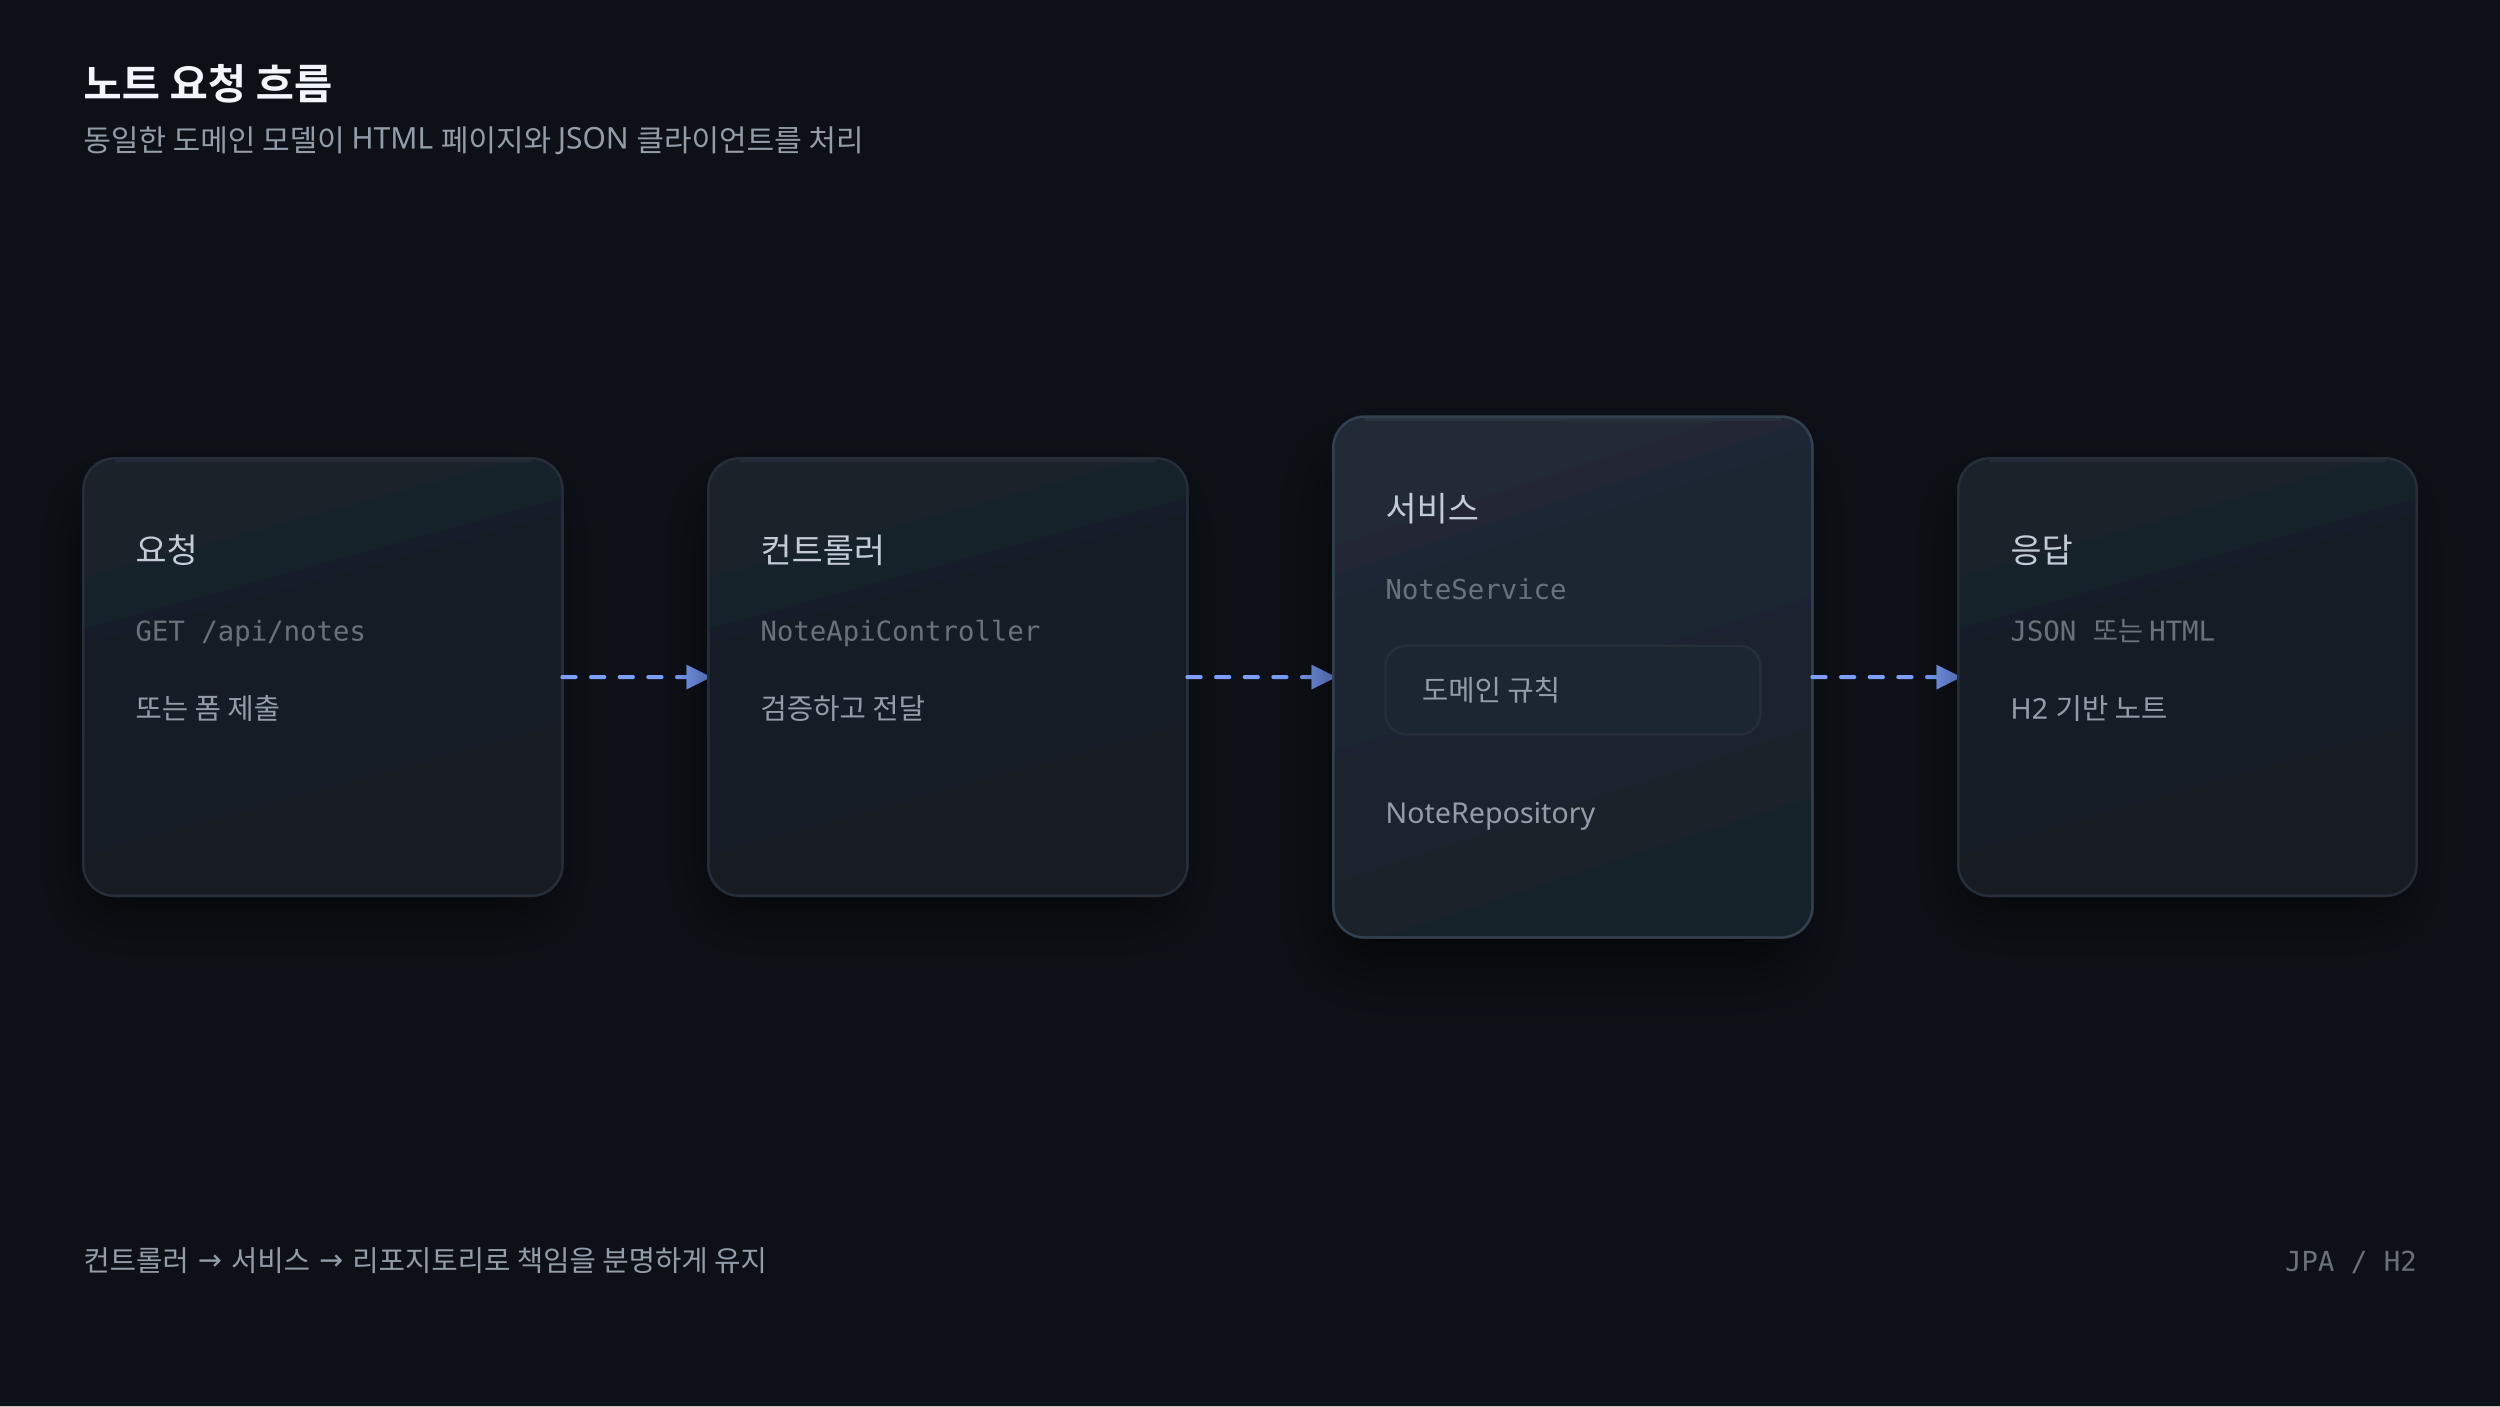
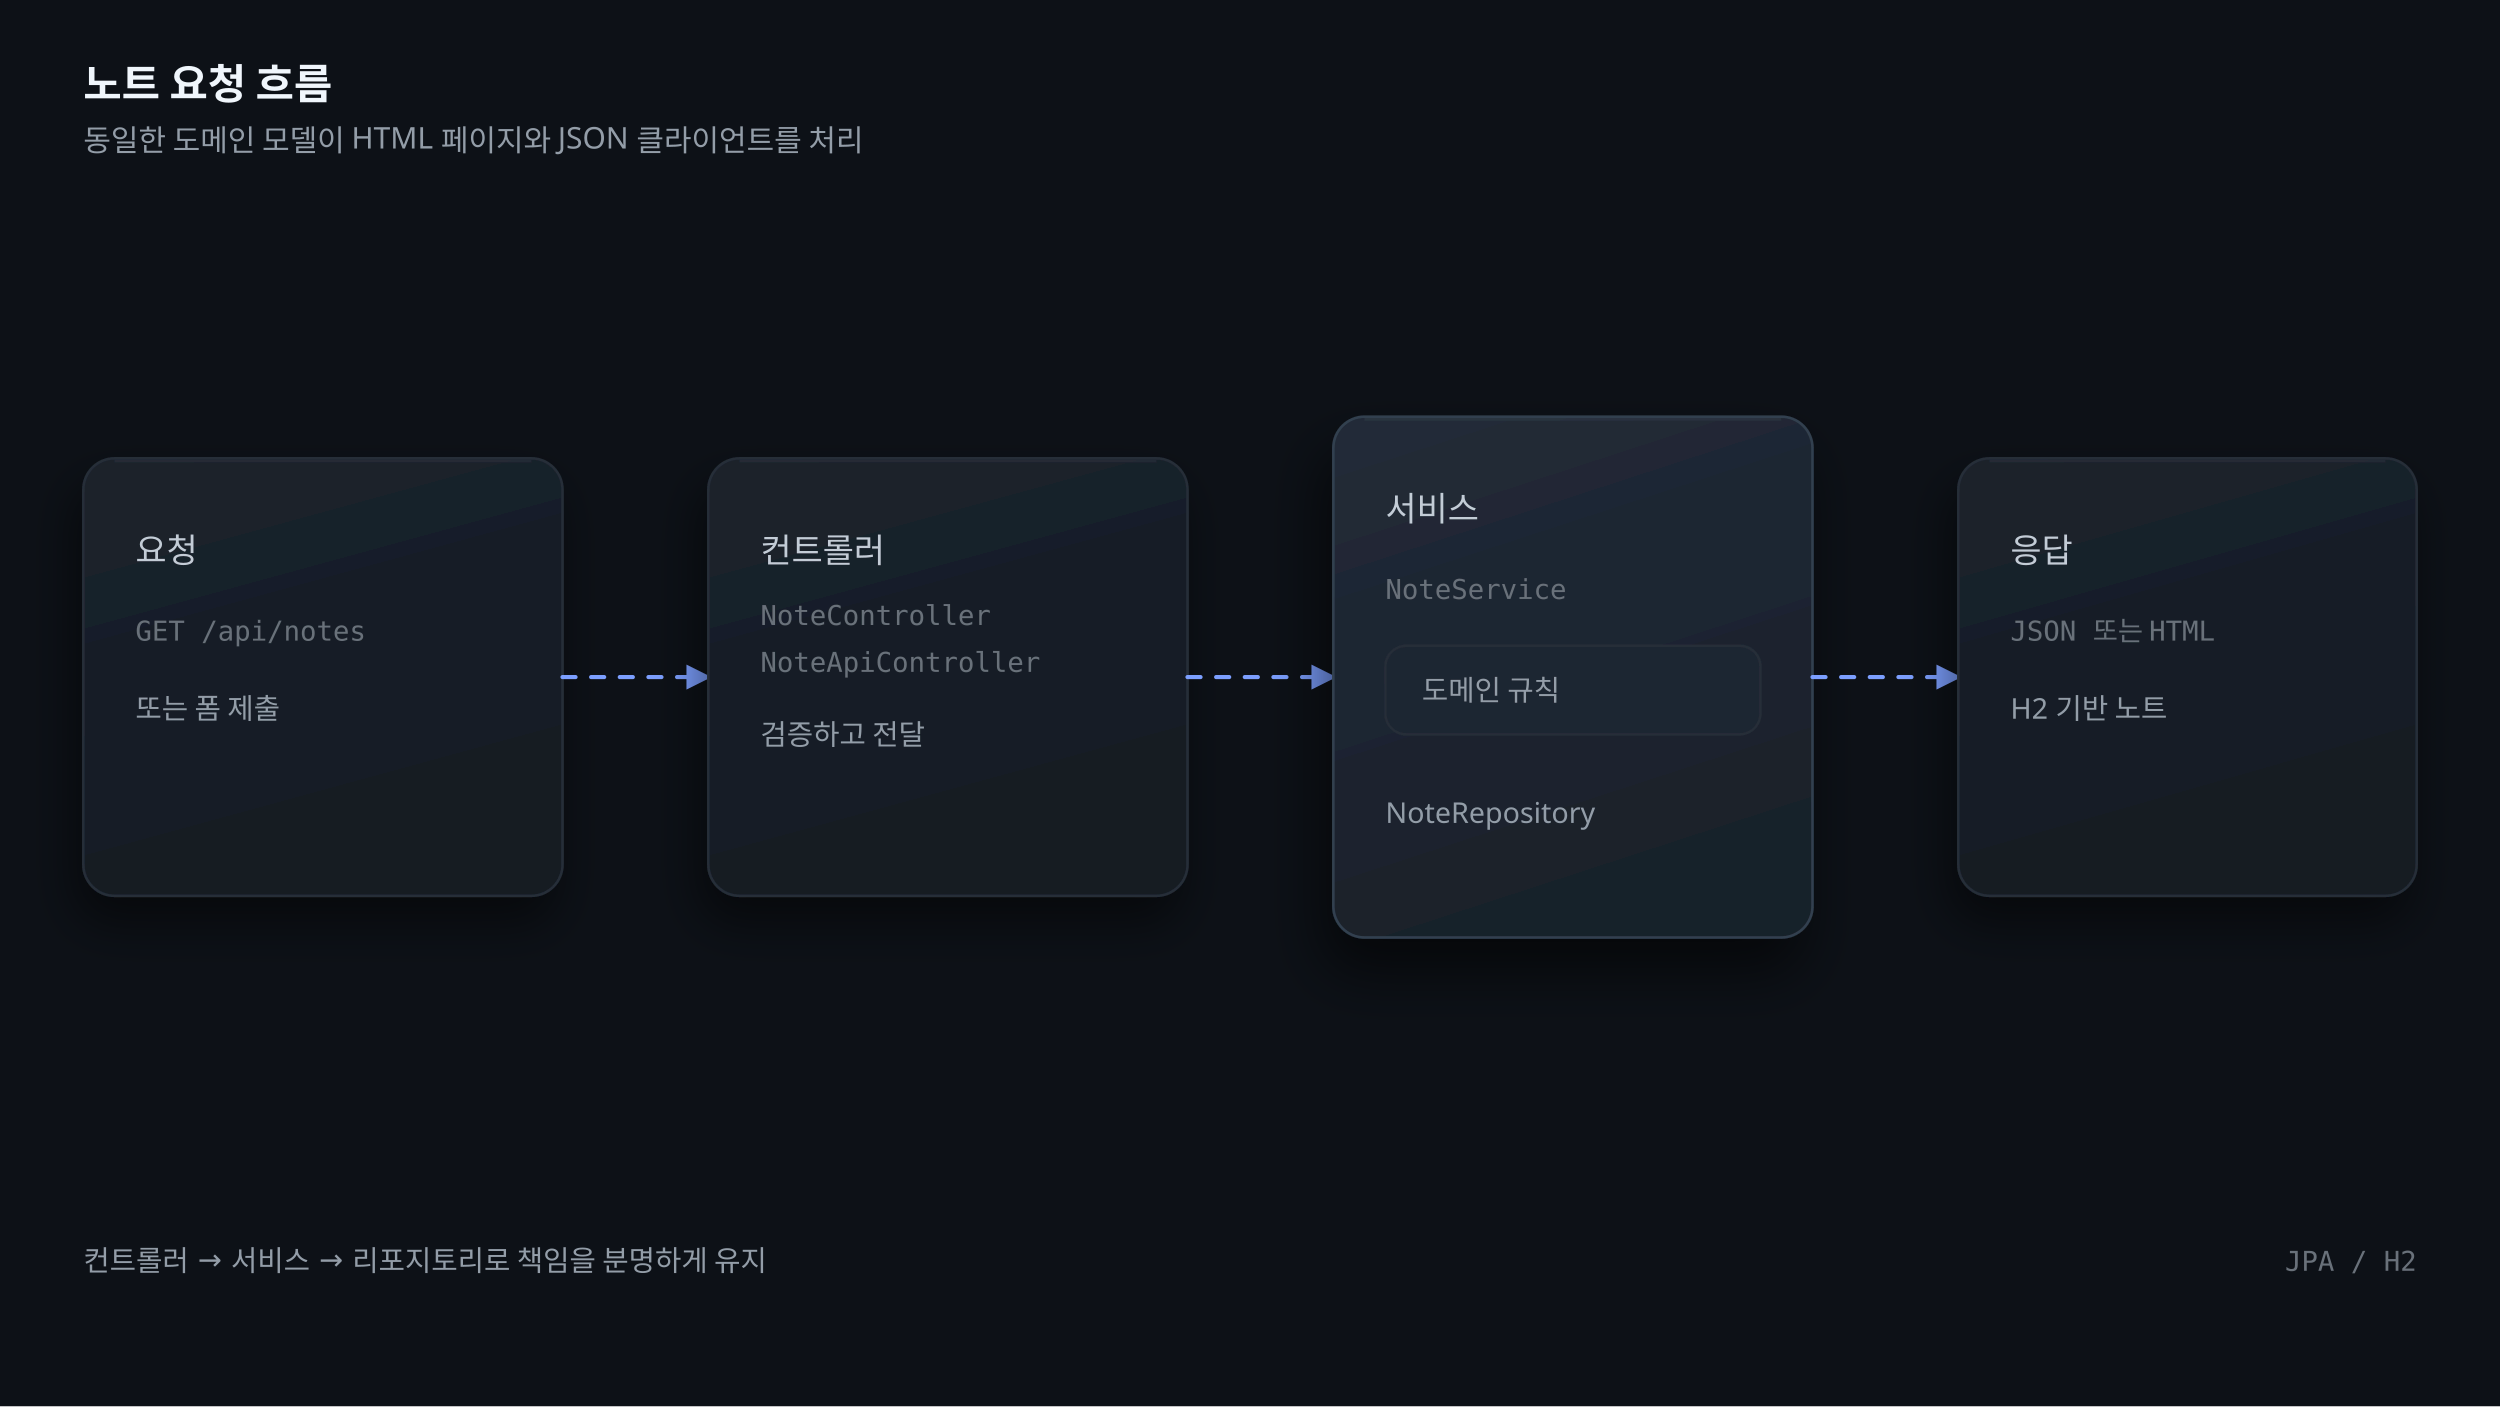
<svg xmlns="http://www.w3.org/2000/svg" width="960" height="540" viewBox="0 0 960 540" role="img" aria-labelledby="rf-ko-title rf-ko-subtitle">
  <style>.rf-ko-bg{fill:#0d1117}.rf-ko-card{fill:url(#rf-ko-s);stroke:#252d38;stroke-width:1}.rf-ko-lead{fill:url(#rf-ko-sl);stroke:#33404f;stroke-width:1}.rf-ko-inner{fill:#1e2530;stroke:#252d38;stroke-width:1}.rf-ko-text{font:600 16px Pretendard,system-ui,sans-serif;fill:#f0f6fc}.rf-ko-sub{font:400 11.5px Pretendard,system-ui,sans-serif;fill:#939da8}.rf-ko-name{font:500 13px Pretendard,system-ui,sans-serif;fill:#c3ccd6}.rf-ko-label{font:400 11px Pretendard,system-ui,sans-serif;fill:#939da8}.rf-ko-value{font:400 10.5px ui-monospace,SFMono-Regular,Menlo,monospace;fill:#69717a}.rf-ko-flow{fill:none;stroke:#7c9fff;stroke-width:1.6;stroke-linecap:round;stroke-linejoin:round;stroke-dasharray:5 6;animation:rf-ko-dash 2s linear infinite}.rf-ko-top{stroke:rgba(255,255,255,.05);stroke-width:1}@keyframes rf-ko-dash{to{stroke-dashoffset:-22}}@media (prefers-reduced-motion:reduce){.rf-ko-flow{animation:none}}</style>
  <defs>
    <filter id="rf-ko-sh" x="-30%" y="-30%" width="160%" height="170%">
      <feDropShadow dx="-3" dy="10" stdDeviation="9" flood-color="#000" flood-opacity=".5" />
    </filter>
    <filter id="rf-ko-shl" x="-30%" y="-30%" width="160%" height="180%">
      <feDropShadow dx="-4" dy="13" stdDeviation="11" flood-color="#000" flood-opacity=".58" />
    </filter>
    <linearGradient id="rf-ko-s" x1="0" y1="0" x2=".3" y2="1">
      <stop offset="0" stop-color="#1b222c" />
      <stop offset="1" stop-color="#151b23" />
    </linearGradient>
    <linearGradient id="rf-ko-sl" x1="0" y1="0" x2=".3" y2="1">
      <stop offset="0" stop-color="#222b38" />
      <stop offset="1" stop-color="#19202a" />
    </linearGradient>
    <marker id="rf-ko-ta" viewBox="0 0 8 8" refX="7" refY="4" markerWidth="6" markerHeight="6" orient="auto-start-reverse">
      <path d="M0,0 L8,4 L0,8 z" fill="#7c9fff" />
    </marker>
  </defs>
  <rect width="960" height="540" fill="#0d1117" />
  <text class="rf-ko-text" x="32" y="38">노트 요청 흐름</text>
  <text class="rf-ko-sub" x="32" y="58">동일한 도메인 모델이 HTML 페이지와 JSON 클라이언트를 처리</text>
  <g filter="url(#rf-ko-sh)">
    <rect class="rf-ko-card" x="32" y="176" width="184" height="168" rx="12" />
    <path class="rf-ko-top" d="M44 177H204" />
    <text class="rf-ko-name" x="52" y="216">요청</text>
    <text class="rf-ko-value" x="52" y="246">GET /api/notes</text>
    <text class="rf-ko-label" x="52" y="276">또는 폼 제출</text>
  </g>
  <path class="rf-ko-flow" d="M216 260H272" marker-end="url(#rf-ko-ta)" />
  <g filter="url(#rf-ko-sh)">
    <rect class="rf-ko-card" x="272" y="176" width="184" height="168" rx="12" />
    <path class="rf-ko-top" d="M284 177H444" />
    <text class="rf-ko-name" x="292" y="216">컨트롤러</text>
-     <text class="rf-ko-value" x="292" y="246">NoteApiController</text>
-     <text class="rf-ko-label" x="292" y="276">검증하고 전달</text>
+     <text class="rf-ko-value" x="292" y="240">NoteController</text>
+     <text class="rf-ko-value" x="292" y="258">NoteApiController</text>
+     <text class="rf-ko-label" x="292" y="286">검증하고 전달</text>
  </g>
  <path class="rf-ko-flow" d="M456 260H512" marker-end="url(#rf-ko-ta)" />
  <g filter="url(#rf-ko-shl)">
    <rect class="rf-ko-lead" x="512" y="160" width="184" height="200" rx="12" />
    <path class="rf-ko-top" d="M524 161H684" />
    <text class="rf-ko-name" x="532" y="200">서비스</text>
    <text class="rf-ko-value" x="532" y="230">NoteService</text>
    <rect class="rf-ko-inner" x="532" y="248" width="144" height="34" rx="8" />
    <text class="rf-ko-label" x="546" y="269">도메인 규칙</text>
    <text class="rf-ko-label" x="532" y="316">NoteRepository</text>
  </g>
  <path class="rf-ko-flow" d="M696 260H752" marker-end="url(#rf-ko-ta)" />
  <g filter="url(#rf-ko-sh)">
    <rect class="rf-ko-card" x="752" y="176" width="176" height="168" rx="12" />
    <path class="rf-ko-top" d="M764 177H916" />
    <text class="rf-ko-name" x="772" y="216">응답</text>
    <text class="rf-ko-value" x="772" y="246">JSON 또는 HTML</text>
    <text class="rf-ko-label" x="772" y="276">H2 기반 노트</text>
  </g>
  <text class="rf-ko-label" x="32" y="488">컨트롤러 → 서비스 → 리포지토리로 책임을 분명하게 유지</text>
  <text class="rf-ko-value" x="928" y="488" text-anchor="end">JPA / H2</text>
</svg>
